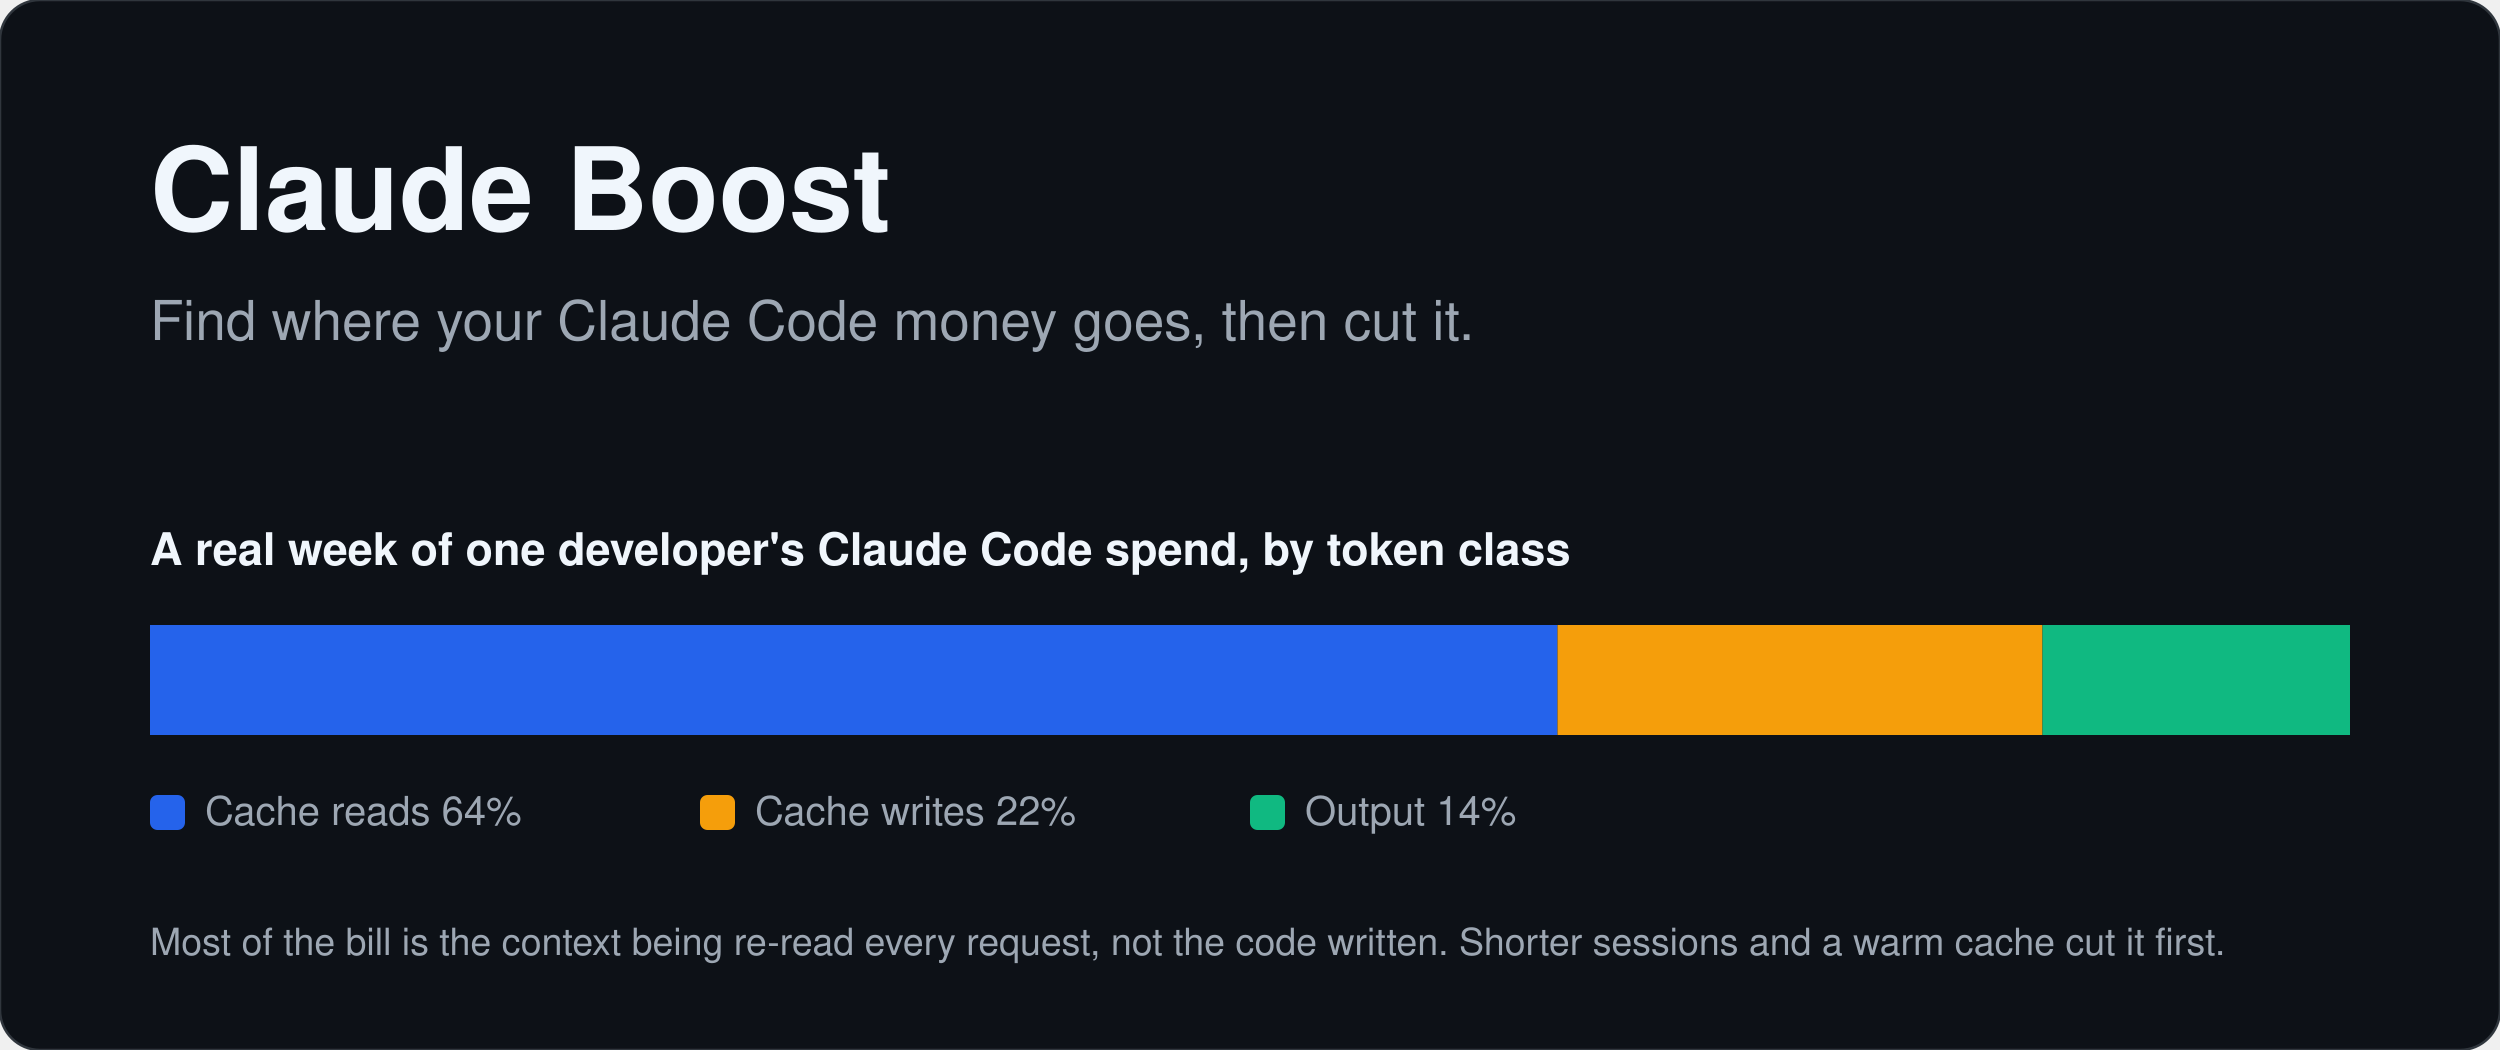
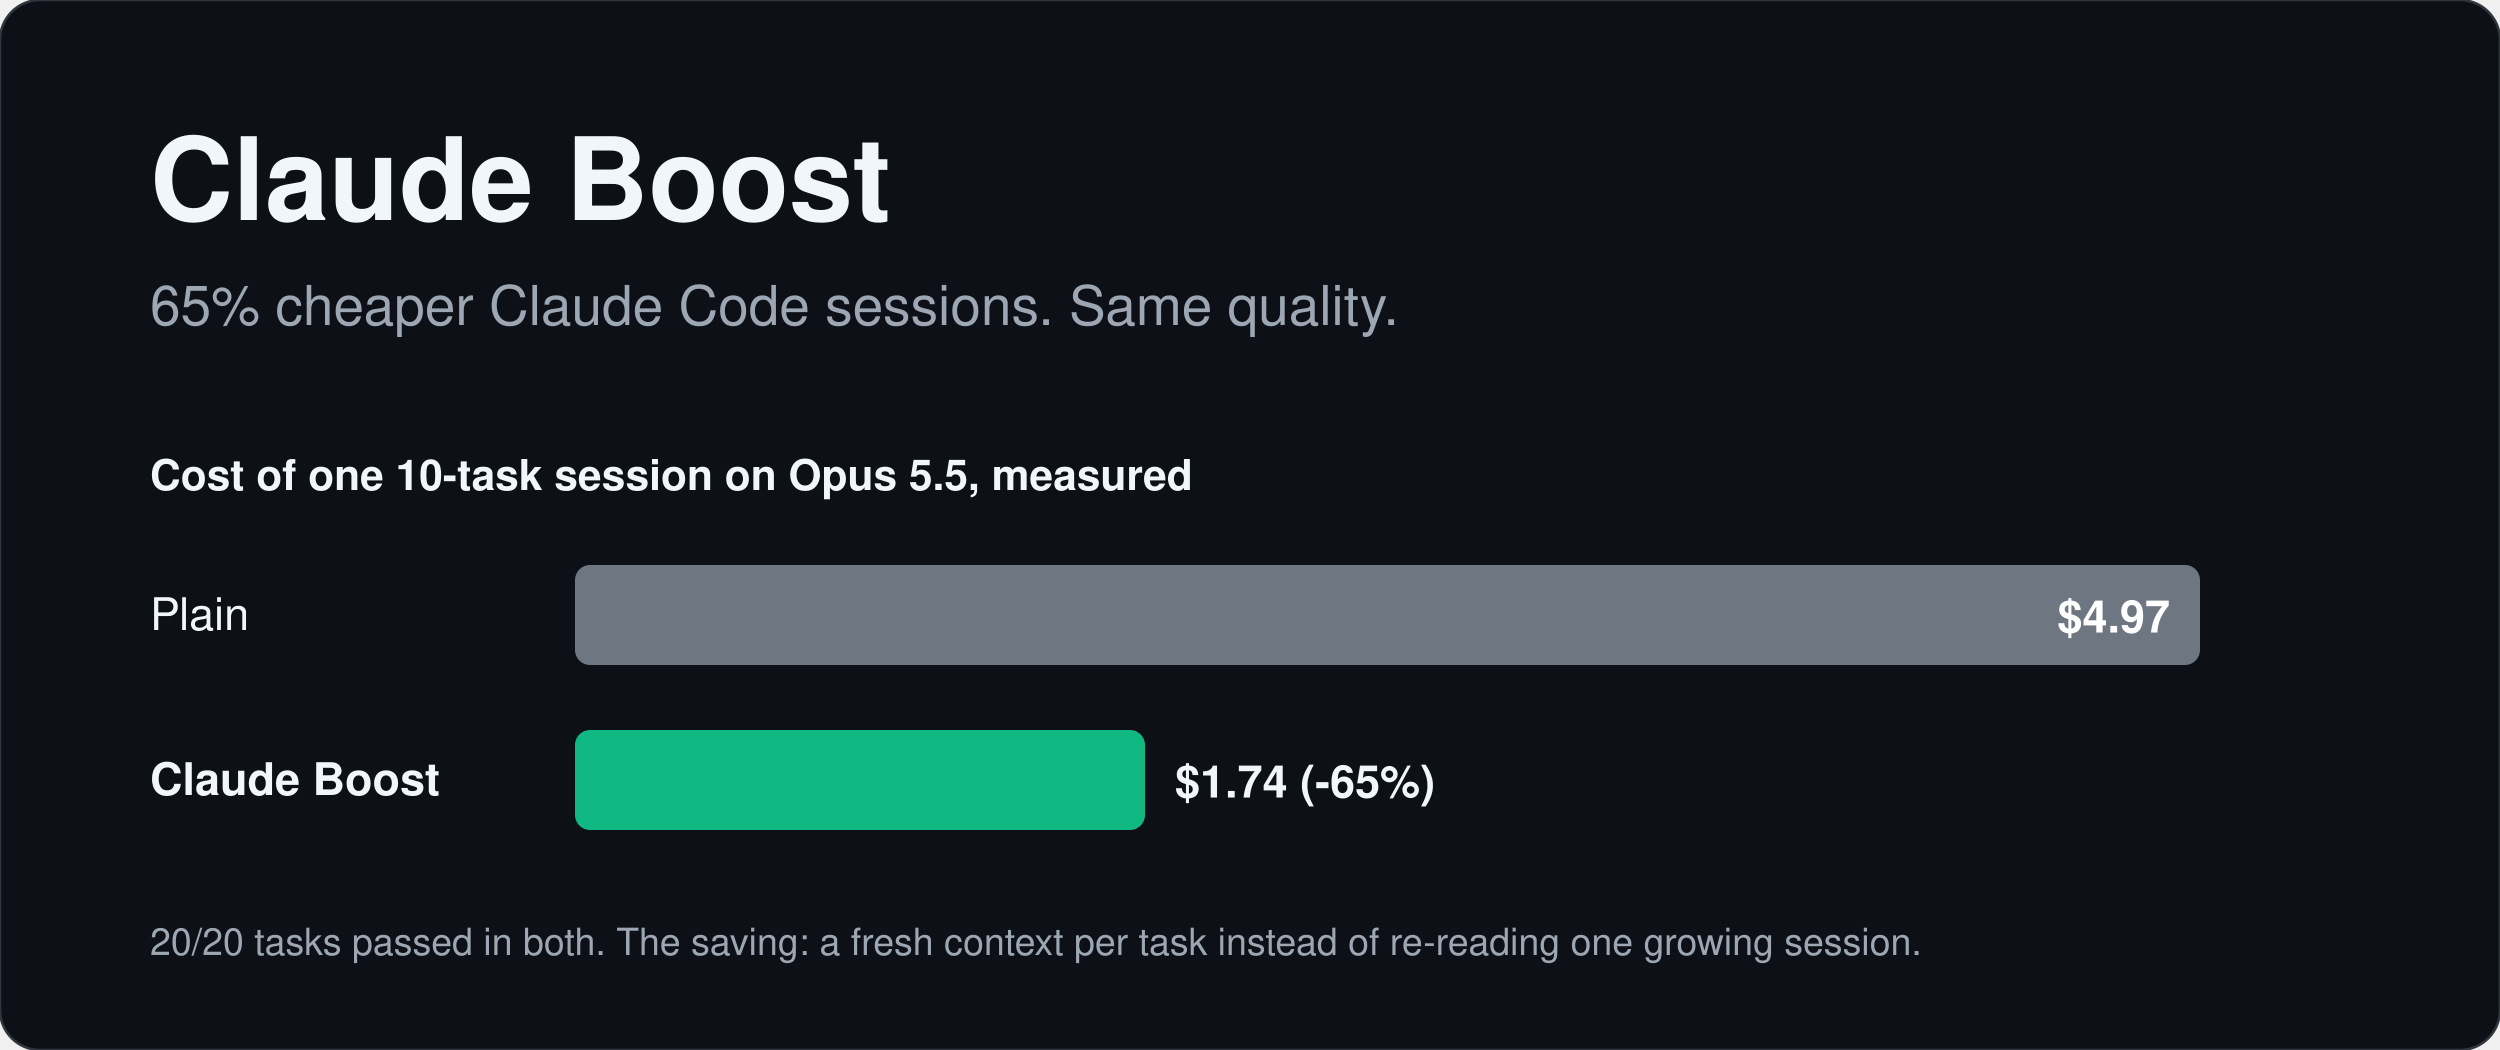
<svg xmlns="http://www.w3.org/2000/svg" width="1000" height="420" viewBox="0 0 1000 420" font-family="-apple-system,Segoe UI,Helvetica,Arial,sans-serif">
  <rect width="1000" height="420" rx="16" fill="#0d1117" stroke="#30363d" />
-   <text x="60" y="92" font-size="46" font-weight="700" fill="#f0f6fc">Claude Boost</text>
-   <text x="60" y="136" font-size="22" fill="#9da7b3">Find where your Claude Code money goes, then cut it.</text>
-   <text x="60" y="226" font-size="18" font-weight="600" fill="#f0f6fc">A real week of one developer's Claude Code spend, by token class</text>
-   <rect x="60" y="250" width="563" height="44" fill="#2563eb" />
-   <rect x="623" y="250" width="194" height="44" fill="#f59e0b" />
-   <rect x="817" y="250" width="123" height="44" fill="#10b981" />
-   <rect x="60" y="318" width="14" height="14" rx="3" fill="#2563eb" />
-   <text x="82" y="330" font-size="16" fill="#9da7b3">Cache reads 64%</text>
-   <rect x="280" y="318" width="14" height="14" rx="3" fill="#f59e0b" />
-   <text x="302" y="330" font-size="16" fill="#9da7b3">Cache writes 22%</text>
-   <rect x="500" y="318" width="14" height="14" rx="3" fill="#10b981" />
-   <text x="522" y="330" font-size="16" fill="#9da7b3">Output 14%</text>
-   <text x="60" y="382" font-size="15" fill="#9da7b3">Most of the bill is the context being re-read every request, not the code written. Shorter sessions and a warm cache cut it first.</text>
+   <text x="60" y="88" font-size="46" font-weight="700" fill="#f0f6fc">Claude Boost</text>
+   <text x="60" y="130" font-size="22" fill="#9da7b3">65% cheaper Claude Code sessions. Same quality.</text>
+   <text x="60" y="196" font-size="17" font-weight="600" fill="#f0f6fc">Cost of one 10-task session on Opus 5.5, measured</text>
+   <text x="60" y="252" font-size="18" fill="#f0f6fc">Plain</text>
+   <rect x="230" y="226" width="650" height="40" rx="6" fill="#6e7681" />
+   <text x="868" y="253" font-size="18" font-weight="700" fill="#ffffff" text-anchor="end">$4.97</text>
+   <text x="60" y="318" font-size="18" font-weight="600" fill="#f0f6fc">Claude Boost</text>
+   <rect x="230" y="292" width="228" height="40" rx="6" fill="#10b981" />
+   <text x="470" y="319" font-size="18" font-weight="700" fill="#f0f6fc">$1.74  (-65%)</text>
+   <text x="60" y="382" font-size="15" fill="#9da7b3">20/20 tasks passed in both. The saving: a fresh context per task instead of re-reading one growing session.</text>
</svg>
